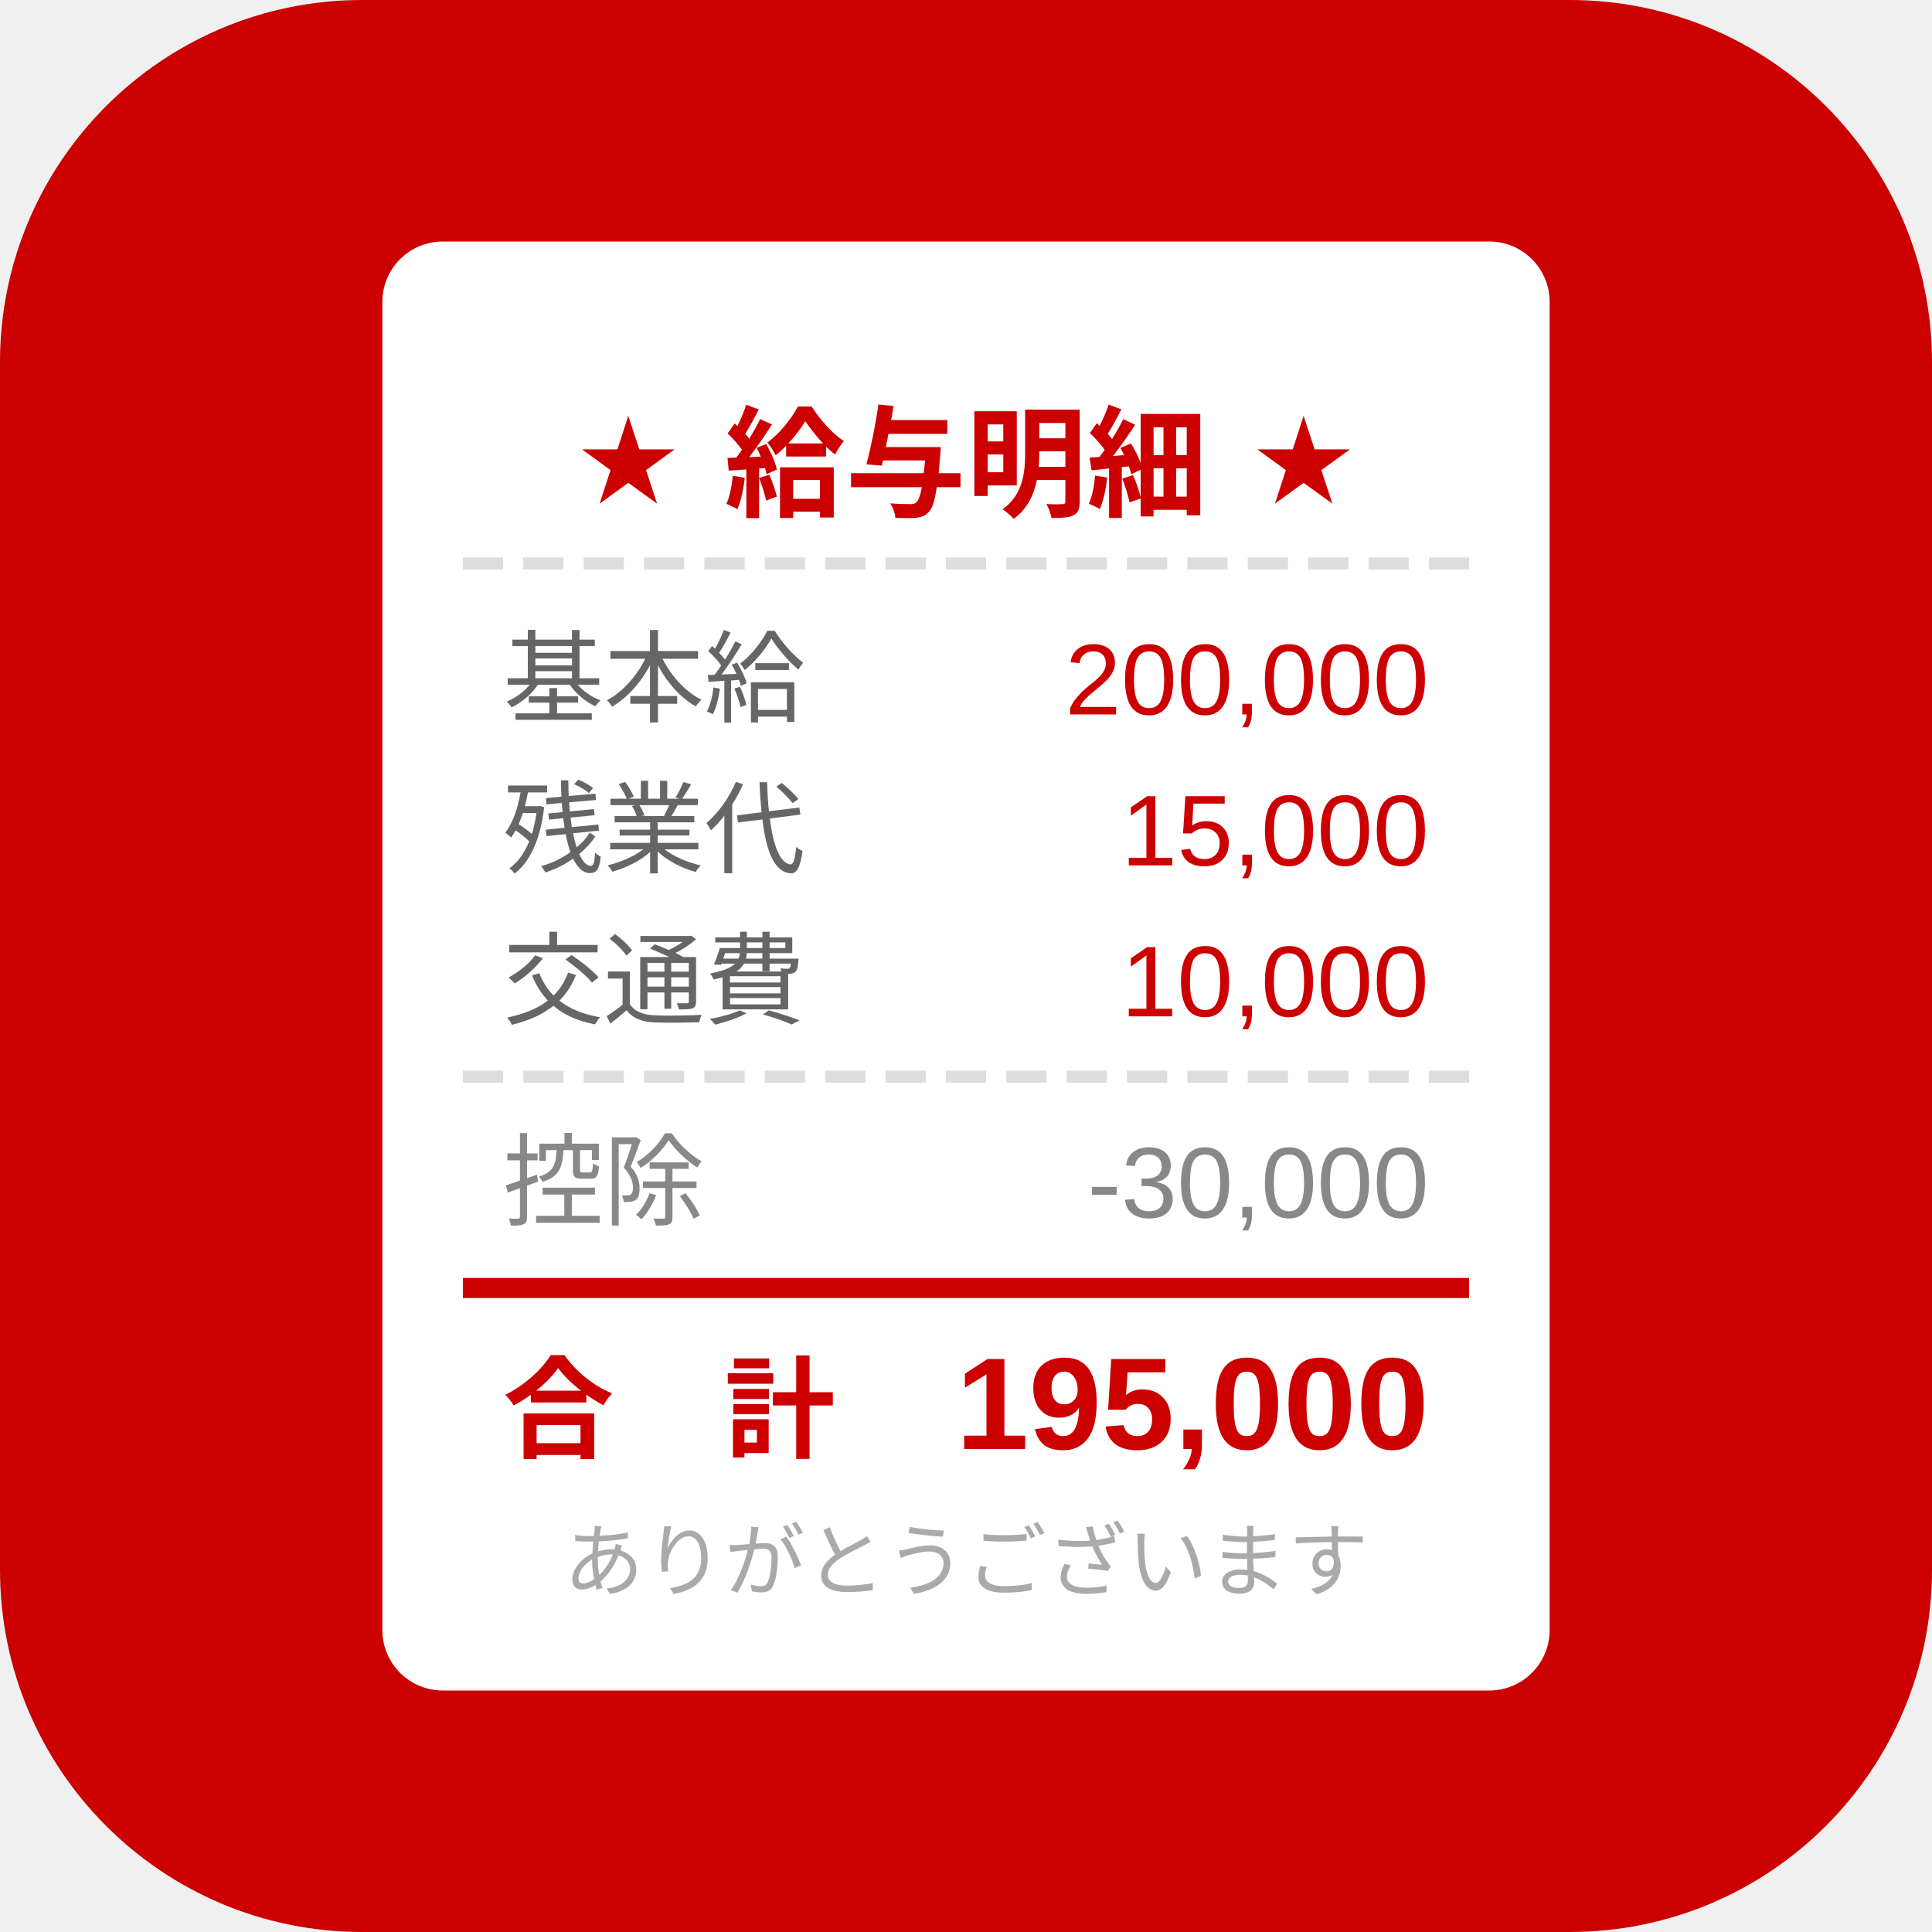
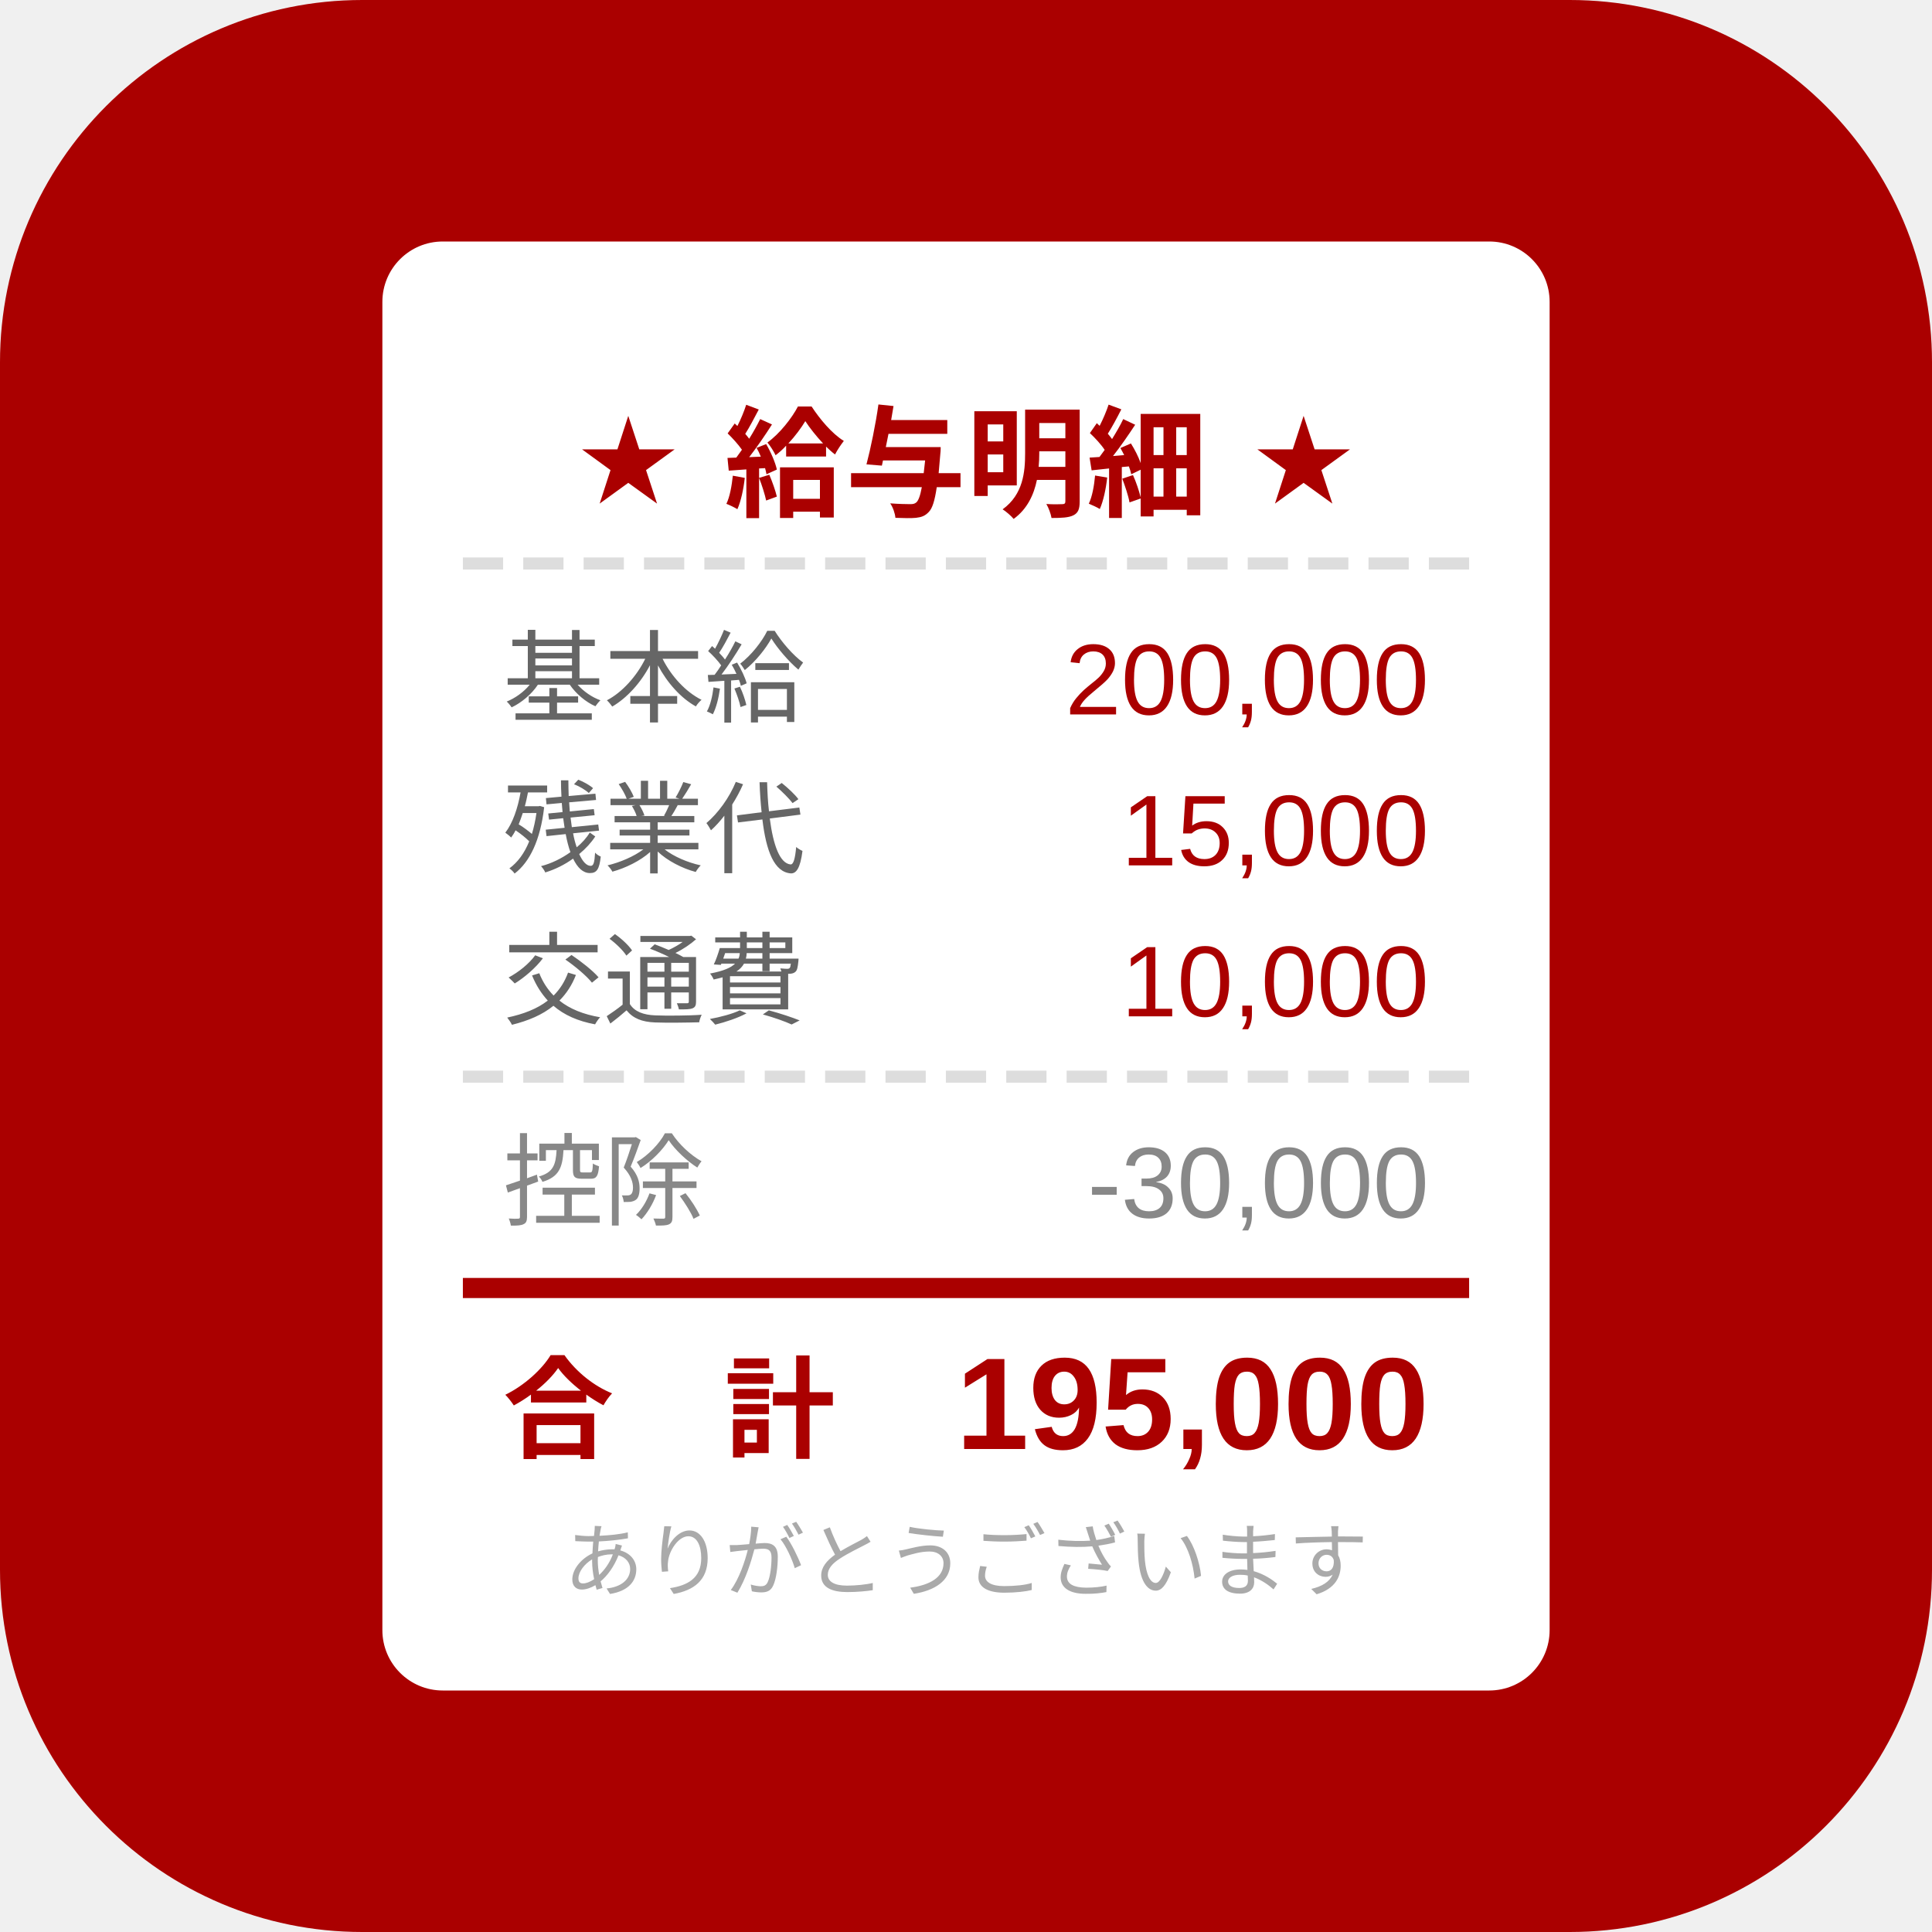
<svg xmlns="http://www.w3.org/2000/svg" viewBox="0 0 192 192">
-   <rect width="192" height="192" rx="36" fill="#CC0000" />
+   <rect width="192" height="192" rx="36" fill="#AA0000" />
  <rect x="38" y="24" width="116" height="144" rx="6" fill="white" />
-   <text x="96" y="50" font-family="'Hiragino Sans',sans-serif" font-weight="700" font-size="12" fill="#CC0000" text-anchor="middle">★ 給与明細 ★</text>
+   <text x="96" y="50" font-family="'Hiragino Sans',sans-serif" font-weight="700" font-size="12" fill="#AA0000" text-anchor="middle">★ 給与明細 ★</text>
  <line x1="46" y1="56" x2="146" y2="56" stroke="#ddd" stroke-width="1.2" stroke-dasharray="4,2" />
  <text x="50" y="71" font-size="10" font-family="'Hiragino Sans',sans-serif" fill="#666">基本給</text>
-   <text x="142" y="71" font-size="10" font-family="Arial,sans-serif" fill="#CC0000" text-anchor="end">200,000</text>
+   <text x="142" y="71" font-size="10" font-family="Arial,sans-serif" fill="#AA0000" text-anchor="end">200,000</text>
  <text x="50" y="86" font-size="10" font-family="'Hiragino Sans',sans-serif" fill="#666">残業代</text>
-   <text x="142" y="86" font-size="10" font-family="Arial,sans-serif" fill="#CC0000" text-anchor="end">15,000</text>
+   <text x="142" y="86" font-size="10" font-family="Arial,sans-serif" fill="#AA0000" text-anchor="end">15,000</text>
  <text x="50" y="101" font-size="10" font-family="'Hiragino Sans',sans-serif" fill="#666">交通費</text>
-   <text x="142" y="101" font-size="10" font-family="Arial,sans-serif" fill="#CC0000" text-anchor="end">10,000</text>
+   <text x="142" y="101" font-size="10" font-family="Arial,sans-serif" fill="#AA0000" text-anchor="end">10,000</text>
  <line x1="46" y1="107" x2="146" y2="107" stroke="#ddd" stroke-width="1.2" stroke-dasharray="4,2" />
  <text x="50" y="121" font-size="10" font-family="'Hiragino Sans',sans-serif" fill="#888">控除</text>
  <text x="142" y="121" font-size="10" font-family="Arial,sans-serif" fill="#888" text-anchor="end">-30,000</text>
-   <line x1="46" y1="128" x2="146" y2="128" stroke="#CC0000" stroke-width="2" />
-   <text x="50" y="144" font-size="11" font-family="'Hiragino Sans',sans-serif" font-weight="700" fill="#CC0000">合　計</text>
-   <text x="142" y="144" font-size="13" font-family="Arial,sans-serif" font-weight="700" fill="#CC0000" text-anchor="end">195,000</text>
+   <line x1="46" y1="128" x2="146" y2="128" stroke="#AA0000" stroke-width="2" />
+   <text x="50" y="144" font-size="11" font-family="'Hiragino Sans',sans-serif" font-weight="700" fill="#AA0000">合　計</text>
+   <text x="142" y="144" font-size="13" font-family="Arial,sans-serif" font-weight="700" fill="#AA0000" text-anchor="end">195,000</text>
  <text x="96" y="158" font-size="8" font-family="'Hiragino Sans',sans-serif" fill="#aaa" text-anchor="middle">ありがとうございます</text>
</svg>
